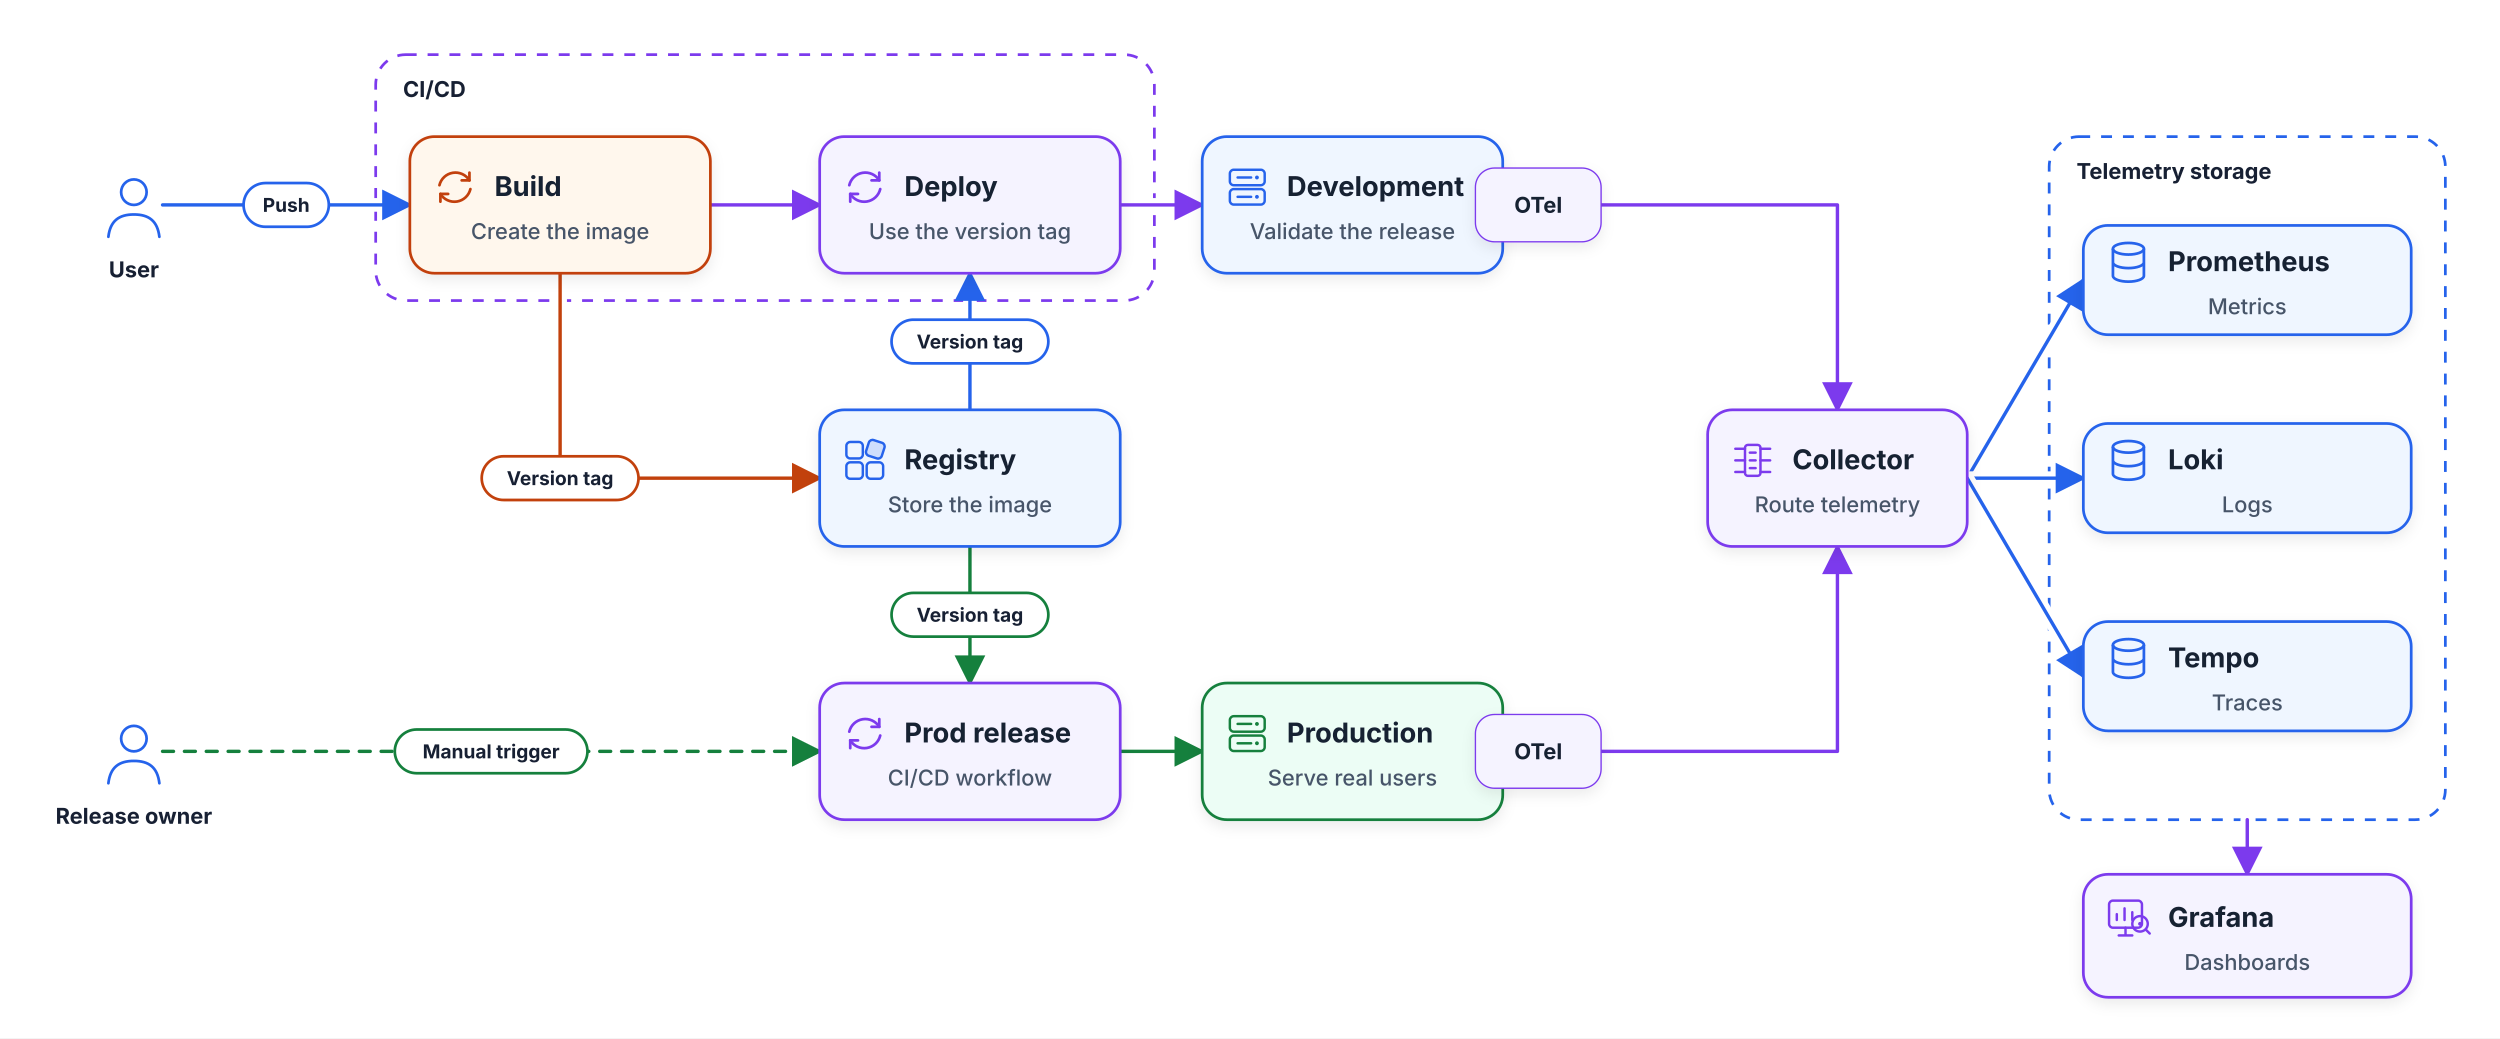
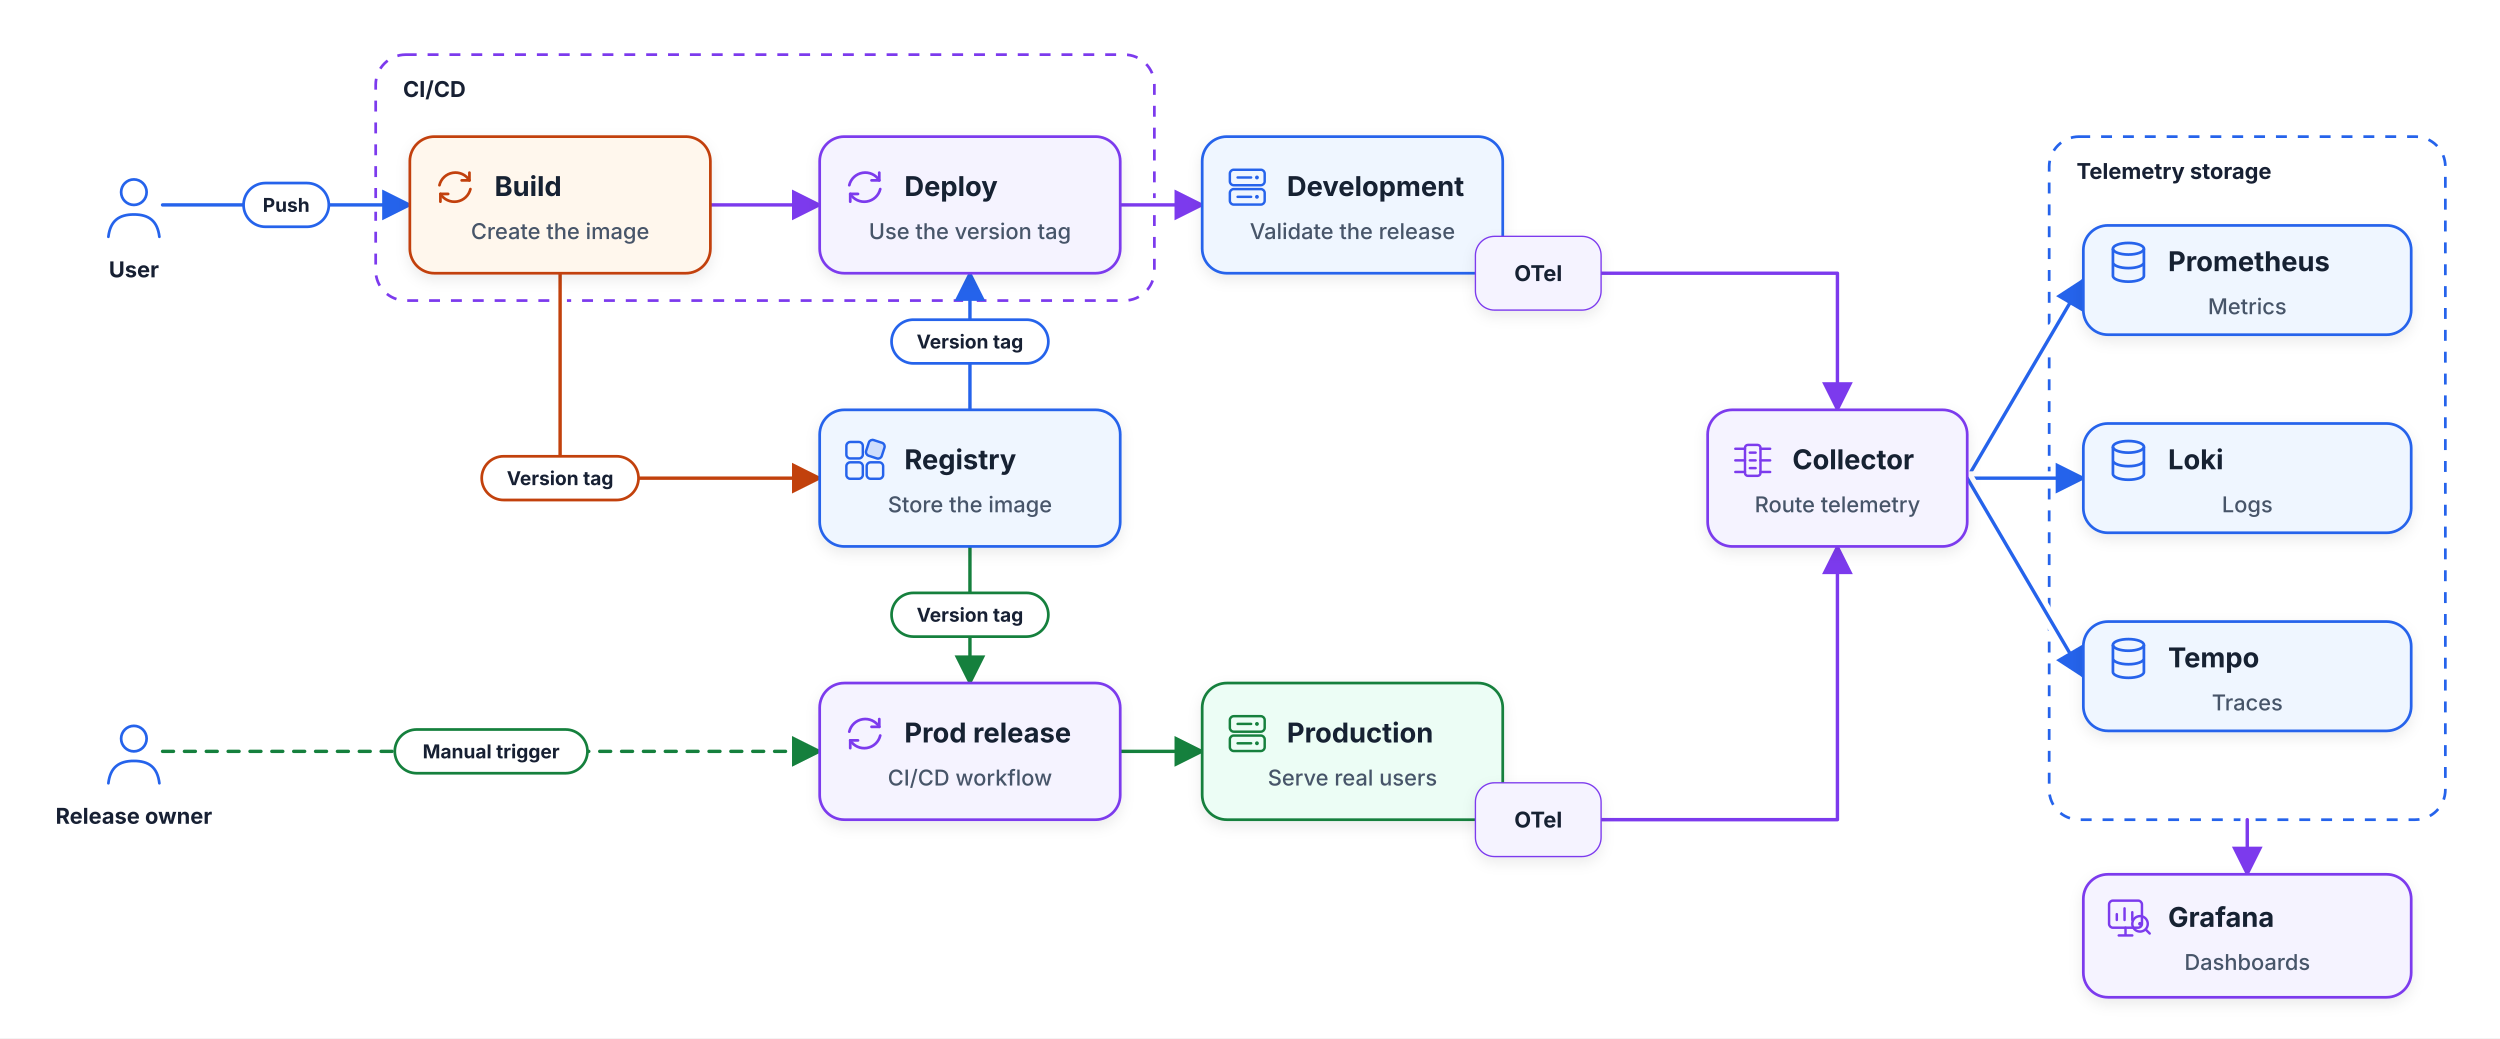
<svg xmlns="http://www.w3.org/2000/svg" width="1830" height="760" viewBox="0 0 1830 760" role="img" aria-labelledby="title desc">
  <defs>
    <filter id="shadow" x="-20%" y="-20%" width="140%" height="150%">
      <feDropShadow dx="0" dy="4" stdDeviation="5" flood-color="#0f172a" flood-opacity="0.08" />
    </filter>
    <marker id="arrow-purple" viewBox="0 0 10 10" refX="9" refY="5" markerWidth="9" markerHeight="9" orient="auto">
      <path d="M0 0 10 5 0 10Z" fill="#7c3aed" />
    </marker>
    <marker id="arrow-blue" viewBox="0 0 10 10" refX="9" refY="5" markerWidth="9" markerHeight="9" orient="auto">
      <path d="M0 0 10 5 0 10Z" fill="#2563eb" />
    </marker>
    <marker id="arrow-amber" viewBox="0 0 10 10" refX="9" refY="5" markerWidth="9" markerHeight="9" orient="auto">
      <path d="M0 0 10 5 0 10Z" fill="#c2410c" />
    </marker>
    <marker id="arrow-green" viewBox="0 0 10 10" refX="9" refY="5" markerWidth="9" markerHeight="9" orient="auto">
      <path d="M0 0 10 5 0 10Z" fill="#15803d" />
    </marker>
    <marker id="arrow-red" viewBox="0 0 10 10" refX="9" refY="5" markerWidth="9" markerHeight="9" orient="auto">
      <path d="M0 0 10 5 0 10Z" fill="#dc2626" />
    </marker>
    <marker id="arrow-gray" viewBox="0 0 10 10" refX="9" refY="5" markerWidth="9" markerHeight="9" orient="auto">
      <path d="M0 0 10 5 0 10Z" fill="#64748b" />
    </marker>
    <symbol id="icon-collector" viewBox="0 0 24 24">
      <path d="M3 6h5M3 12h5M3 18h5M16 6h5M16 12h5M16 18h5" fill="none" stroke="currentColor" stroke-width="1.8" stroke-linecap="round" />
      <rect x="8" y="4" width="8" height="16" rx="1.5" fill="none" stroke="currentColor" stroke-width="1.8" />
      <path d="M10.5 8h3M10.5 12h3M10.5 16h3" fill="none" stroke="currentColor" stroke-width="1.8" stroke-linecap="round" />
    </symbol>
    <symbol id="icon-database" viewBox="0 0 24 24">
      <ellipse cx="12" cy="5" rx="8" ry="3" fill="none" stroke="currentColor" stroke-width="2" />
      <path d="M4 5v7c0 1.66 3.58 3 8 3s8-1.34 8-3V5M4 12v7c0 1.66 3.58 3 8 3s8-1.34 8-3v-7" fill="none" stroke="currentColor" stroke-width="2" />
    </symbol>
    <symbol id="icon-environment" viewBox="0 0 24 24">
      <rect x="3" y="3" width="18" height="8" rx="2" fill="none" stroke="currentColor" stroke-width="1.8" />
      <rect x="3" y="13" width="18" height="8" rx="2" fill="none" stroke="currentColor" stroke-width="1.8" />
      <path d="M7 7h7M7 17h7" fill="none" stroke="currentColor" stroke-width="1.8" stroke-linecap="round" />
      <circle cx="17" cy="7" r="1" fill="currentColor" />
      <circle cx="17" cy="17" r="1" fill="currentColor" />
    </symbol>
    <symbol id="icon-observability" viewBox="0 0 24 24">
      <rect x="2" y="3" width="17" height="14" rx="2" fill="none" stroke="currentColor" stroke-width="1.8" />
      <path d="M6 13v-3M10 13V7M14 13V9M7 21h7M10.5 17v4" fill="none" stroke="currentColor" stroke-width="1.8" stroke-linecap="round" />
      <circle cx="18" cy="15" r="4" fill="none" stroke="currentColor" stroke-width="1.8" />
      <circle cx="18" cy="15" r="1" fill="currentColor" />
      <path d="m21 18 2 2" fill="none" stroke="currentColor" stroke-width="1.8" stroke-linecap="round" />
    </symbol>
    <symbol id="icon-registry" viewBox="0 0 24 24">
      <rect x="2.5" y="2.5" width="8.5" height="8.5" rx="2" fill="none" stroke="currentColor" stroke-width="1.8" />
      <rect x="2.5" y="13" width="8.5" height="8.5" rx="2" fill="none" stroke="currentColor" stroke-width="1.8" />
      <rect x="13" y="13" width="8.5" height="8.5" rx="2" fill="none" stroke="currentColor" stroke-width="1.8" />
      <rect x="13.2" y="2" width="8.5" height="8.5" rx="2" transform="rotate(18 17.45 6.25)" fill="currentColor" fill-opacity=".16" stroke="currentColor" stroke-width="1.8" />
    </symbol>
    <symbol id="icon-user" viewBox="0 0 24 24">
      <circle cx="12" cy="8" r="4" fill="none" stroke="currentColor" stroke-width="2" />
      <path d="M4 22c.6-5 3.3-7 8-7s7.4 2 8 7" fill="none" stroke="currentColor" stroke-width="2" stroke-linecap="round" />
    </symbol>
    <symbol id="icon-workflow" viewBox="0 0 24 24">
      <path d="M4 11A8.5 8.5 0 0 1 19.5 8.5" fill="none" stroke="currentColor" stroke-width="2" stroke-linecap="round" />
      <path d="M19.5 4.5v4h-4" fill="none" stroke="currentColor" stroke-width="2" stroke-linecap="round" stroke-linejoin="round" />
      <path d="M20 13A8.5 8.5 0 0 1 4.5 15.5" fill="none" stroke="currentColor" stroke-width="2" stroke-linecap="round" />
      <path d="M4.5 19.5v-4h4" fill="none" stroke="currentColor" stroke-width="2" stroke-linecap="round" stroke-linejoin="round" />
    </symbol>
    <style>
      text { font-family: system-ui, -apple-system, BlinkMacSystemFont, "Segoe UI", sans-serif; fill: #172033; }
      symbol [stroke] { vector-effect: non-scaling-stroke; }
      .node rect { stroke-width: 2; }
      .node-boundary rect { stroke-width: 2; stroke-dasharray: 8 8; }
      .boundary-title { font-size: 16px; font-weight: 750; text-anchor: start; }
      .node-title { font-size: 20px; font-weight: 750; text-anchor: middle; }
      .node-title.icon-copy { text-anchor: start; }
      .node-subtitle { font-size: 16px; font-weight: 500; fill: #475569; text-anchor: middle; }
      .eyebrow { font-size: 13px; font-weight: 750; letter-spacing: 1px; fill: #475569; text-anchor: middle; }
      .mention-icon { font-size: 27px; font-weight: 750; text-anchor: middle; }
      .standalone-mention { font-size: 52px; font-weight: 750; text-anchor: middle; }
      .icon-node-title { font-size: 16px; font-weight: 750; text-anchor: middle; }
      .edge { fill: none; stroke-width: 2.5; stroke-linecap: round; stroke-linejoin: round; }
      .edge-label rect { stroke-width: 2; }
      .edge-label text { font-size: 14px; font-weight: 750; text-anchor: middle; dominant-baseline: central; }
      .divider { stroke: #cbd5e1; stroke-width: 2; stroke-dasharray: 6 8; stroke-linecap: round; }
      .center-annotation { fill: #f1f5f9; stroke: none; }
      .center-title { font-weight: 800; letter-spacing: 0.08em; fill: #334155; text-anchor: middle; }
      .center-detail { font-weight: 600; fill: #475569; text-anchor: middle; }
    </style>
  </defs>
  <rect width="1830" height="760" fill="#ffffff" />
  <g class="node-boundary node-purple" transform="translate(275 40)">
    <rect width="570" height="180" rx="22" fill="none" stroke="#7c3aed" />
    <text class="boundary-title" x="20" y="31">CI/CD</text>
  </g>
  <g class="node-boundary node-blue" transform="translate(1500 100)">
    <rect width="290" height="500" rx="22" fill="none" stroke="#2563eb" />
    <text class="boundary-title" x="20" y="31">Telemetry storage</text>
  </g>
  <path class="edge-boundary-halo" d="M119 150L300 150" fill="none" stroke="#ffffff" stroke-width="10" stroke-linecap="round" stroke-linejoin="round" />
  <path class="edge" d="M119 150L300 150" stroke="#2563eb" marker-end="url(#arrow-blue)" />
  <g class="edge-label" transform="translate(209.5 150)">
    <rect x="-31.21" y="-16" width="62.41" height="32" rx="16.0" fill="#ffffff" stroke="#2563eb" />
    <text fill="#2563eb">Push</text>
  </g>
  <path class="edge" d="M520 150L600 150" stroke="#7c3aed" marker-end="url(#arrow-purple)" />
  <path class="edge-boundary-halo" d="M410 200L410 350L600 350" fill="none" stroke="#ffffff" stroke-width="10" stroke-linecap="round" stroke-linejoin="round" />
  <path class="edge" d="M410 200L410 350L600 350" stroke="#c2410c" marker-end="url(#arrow-amber)" />
  <g class="edge-label" transform="translate(410 350)">
    <rect x="-57.39" y="-16" width="114.78" height="32" rx="16.0" fill="#ffffff" stroke="#c2410c" />
    <text fill="#c2410c">Version tag</text>
  </g>
  <path class="edge-boundary-halo" d="M710 300L710 200" fill="none" stroke="#ffffff" stroke-width="10" stroke-linecap="round" stroke-linejoin="round" />
  <path class="edge" d="M710 300L710 200" stroke="#2563eb" marker-end="url(#arrow-blue)" />
  <g class="edge-label" transform="translate(710 250)">
    <rect x="-57.39" y="-16" width="114.78" height="32" rx="16.0" fill="#ffffff" stroke="#2563eb" />
    <text fill="#2563eb">Version tag</text>
  </g>
  <path class="edge-boundary-halo" d="M820 150L880 150" fill="none" stroke="#ffffff" stroke-width="10" stroke-linecap="round" stroke-linejoin="round" />
  <path class="edge" d="M820 150L880 150" stroke="#7c3aed" marker-end="url(#arrow-purple)" />
  <path class="edge" d="M710 400L710 500" stroke="#15803d" marker-end="url(#arrow-green)" />
  <g class="edge-label" transform="translate(710 450)">
    <rect x="-57.39" y="-16" width="114.78" height="32" rx="16.0" fill="#ffffff" stroke="#15803d" />
    <text fill="#15803d">Version tag</text>
  </g>
  <path class="edge" d="M119 550L600 550" stroke="#15803d" stroke-dasharray="8 8" marker-end="url(#arrow-green)" />
  <g class="edge-label" transform="translate(359.5 550)">
    <rect x="-70.52" y="-16" width="141.04" height="32" rx="16.0" fill="#ffffff" stroke="#15803d" />
    <text fill="#15803d">Manual trigger</text>
  </g>
  <path class="edge" d="M820 550L880 550" stroke="#15803d" marker-end="url(#arrow-green)" />
-   <path class="edge" d="M1172 150L1345 150L1345 300" stroke="#7c3aed" marker-end="url(#arrow-purple)" />
-   <path class="edge" d="M1172 550L1345 550L1345 400" stroke="#7c3aed" marker-end="url(#arrow-purple)" />
+   <path class="edge" d="M1172 200L1345 200L1345 300" stroke="#7c3aed" marker-end="url(#arrow-purple)" />
+   <path class="edge" d="M1172 600L1345 600L1345 400" stroke="#7c3aed" marker-end="url(#arrow-purple)" />
  <path class="edge-boundary-halo" d="M1440 350L1525 205" fill="none" stroke="#ffffff" stroke-width="10" stroke-linecap="round" stroke-linejoin="round" />
  <path class="edge" d="M1440 350L1525 205" stroke="#2563eb" marker-end="url(#arrow-blue)" />
  <path class="edge-boundary-halo" d="M1440 350L1525 350" fill="none" stroke="#ffffff" stroke-width="10" stroke-linecap="round" stroke-linejoin="round" />
  <path class="edge" d="M1440 350L1525 350" stroke="#2563eb" marker-end="url(#arrow-blue)" />
  <path class="edge-boundary-halo" d="M1440 350L1525 495" fill="none" stroke="#ffffff" stroke-width="10" stroke-linecap="round" stroke-linejoin="round" />
  <path class="edge" d="M1440 350L1525 495" stroke="#2563eb" marker-end="url(#arrow-blue)" />
  <path class="edge-boundary-halo" d="M1645 600L1645 640" fill="none" stroke="#ffffff" stroke-width="10" stroke-linecap="round" stroke-linejoin="round" />
  <path class="edge" d="M1645 600L1645 640" stroke="#7c3aed" marker-end="url(#arrow-purple)" />
  <g class="node-icon-only node-blue" transform="translate(70 122)">
    <use href="#icon-user" x="0" y="0" width="56" height="56" color="#2563eb" />
    <text class="icon-node-title" x="28" y="81">User</text>
  </g>
  <g class="node node-amber" transform="translate(300 100)" filter="url(#shadow)">
    <rect width="220" height="100" rx="18" fill="#fff7ed" stroke="#c2410c" />
    <use href="#icon-workflow" x="16" y="20" width="34" height="34" color="#c2410c" />
    <text class="node-title icon-copy" x="62" y="43.48" font-size="18">Build</text>
    <text class="node-subtitle" x="110" y="75" font-size="16">Create the image</text>
  </g>
  <g class="node node-purple" transform="translate(600 100)" filter="url(#shadow)">
    <rect width="220" height="100" rx="18" fill="#f5f3ff" stroke="#7c3aed" />
    <use href="#icon-workflow" x="16" y="20" width="34" height="34" color="#7c3aed" />
    <text class="node-title icon-copy" x="62" y="43.48" font-size="18">Deploy</text>
    <text class="node-subtitle" x="110" y="75" font-size="16">Use the version tag</text>
  </g>
  <g class="node node-blue" transform="translate(880 100)" filter="url(#shadow)">
    <rect width="220" height="100" rx="18" fill="#eff6ff" stroke="#2563eb" />
    <use href="#icon-environment" x="16" y="20" width="34" height="34" color="#2563eb" />
    <text class="node-title icon-copy" x="62" y="43.48" font-size="18">Development</text>
    <text class="node-subtitle" x="110" y="75" font-size="16">Validate the release</text>
  </g>
  <g class="node node-blue" transform="translate(600 300)" filter="url(#shadow)">
    <rect width="220" height="100" rx="18" fill="#eff6ff" stroke="#2563eb" />
    <use href="#icon-registry" x="16" y="20" width="34" height="34" color="#2563eb" />
    <text class="node-title icon-copy" x="62" y="43.48" font-size="18">Registry</text>
    <text class="node-subtitle" x="110" y="75" font-size="16">Store the image</text>
  </g>
  <g class="node-icon-only node-blue" transform="translate(70 522)">
    <use href="#icon-user" x="0" y="0" width="56" height="56" color="#2563eb" />
    <text class="icon-node-title" x="28" y="81">Release owner</text>
  </g>
  <g class="node node-purple" transform="translate(600 500)" filter="url(#shadow)">
    <rect width="220" height="100" rx="18" fill="#f5f3ff" stroke="#7c3aed" />
    <use href="#icon-workflow" x="16" y="20" width="34" height="34" color="#7c3aed" />
    <text class="node-title icon-copy" x="62" y="43.48" font-size="18">Prod release</text>
    <text class="node-subtitle" x="110" y="75" font-size="16">CI/CD workflow</text>
  </g>
  <g class="node node-green" transform="translate(880 500)" filter="url(#shadow)">
    <rect width="220" height="100" rx="18" fill="#ecfdf5" stroke="#15803d" />
    <use href="#icon-environment" x="16" y="20" width="34" height="34" color="#15803d" />
    <text class="node-title icon-copy" x="62" y="43.48" font-size="18">Production</text>
    <text class="node-subtitle" x="110" y="75" font-size="16">Serve real users</text>
  </g>
  <g class="node node-purple" transform="translate(1250 300)" filter="url(#shadow)">
    <rect width="190" height="100" rx="18" fill="#f5f3ff" stroke="#7c3aed" />
    <use href="#icon-collector" x="16" y="20" width="34" height="34" color="#7c3aed" />
    <text class="node-title icon-copy" x="62" y="43.48" font-size="18">Collector</text>
    <text class="node-subtitle" x="95" y="75" font-size="16">Route telemetry</text>
  </g>
  <g class="node node-blue" transform="translate(1525 165)" filter="url(#shadow)">
    <rect width="240" height="80" rx="18" fill="#eff6ff" stroke="#2563eb" />
    <use href="#icon-database" x="16" y="10" width="34" height="34" color="#2563eb" />
    <text class="node-title icon-copy" x="62" y="33.48" font-size="18">Prometheus</text>
    <text class="node-subtitle" x="120" y="65" font-size="16">Metrics</text>
  </g>
  <g class="node node-blue" transform="translate(1525 310)" filter="url(#shadow)">
    <rect width="240" height="80" rx="18" fill="#eff6ff" stroke="#2563eb" />
    <use href="#icon-database" x="16" y="10" width="34" height="34" color="#2563eb" />
    <text class="node-title icon-copy" x="62" y="33.48" font-size="18">Loki</text>
    <text class="node-subtitle" x="120" y="65" font-size="16">Logs</text>
  </g>
  <g class="node node-blue" transform="translate(1525 455)" filter="url(#shadow)">
    <rect width="240" height="80" rx="18" fill="#eff6ff" stroke="#2563eb" />
    <use href="#icon-database" x="16" y="10" width="34" height="34" color="#2563eb" />
    <text class="node-title icon-copy" x="62" y="33.48" font-size="18">Tempo</text>
    <text class="node-subtitle" x="120" y="65" font-size="16">Traces</text>
  </g>
  <g class="node node-purple" transform="translate(1525 640)" filter="url(#shadow)">
    <rect width="240" height="90" rx="18" fill="#f5f3ff" stroke="#7c3aed" />
    <use href="#icon-observability" x="16" y="15" width="34" height="34" color="#7c3aed" />
    <text class="node-title icon-copy" x="62" y="38.48" font-size="18">Grafana</text>
    <text class="node-subtitle" x="120" y="70" font-size="16">Dashboards</text>
  </g>
-   <g class="node-attached node-purple" transform="translate(1080 123)" filter="url(#shadow)">
+   <g class="node-attached node-purple" transform="translate(1080 173)" filter="url(#shadow)">
    <rect width="92" height="54" rx="14" fill="#f5f3ff" stroke="#7c3aed" />
    <text class="attached-title" x="46" y="32.76" font-size="16" font-weight="750" text-anchor="middle">OTel</text>
  </g>
-   <g class="node-attached node-purple" transform="translate(1080 523)" filter="url(#shadow)">
+   <g class="node-attached node-purple" transform="translate(1080 573)" filter="url(#shadow)">
    <rect width="92" height="54" rx="14" fill="#f5f3ff" stroke="#7c3aed" />
    <text class="attached-title" x="46" y="32.76" font-size="16" font-weight="750" text-anchor="middle">OTel</text>
  </g>
</svg>
